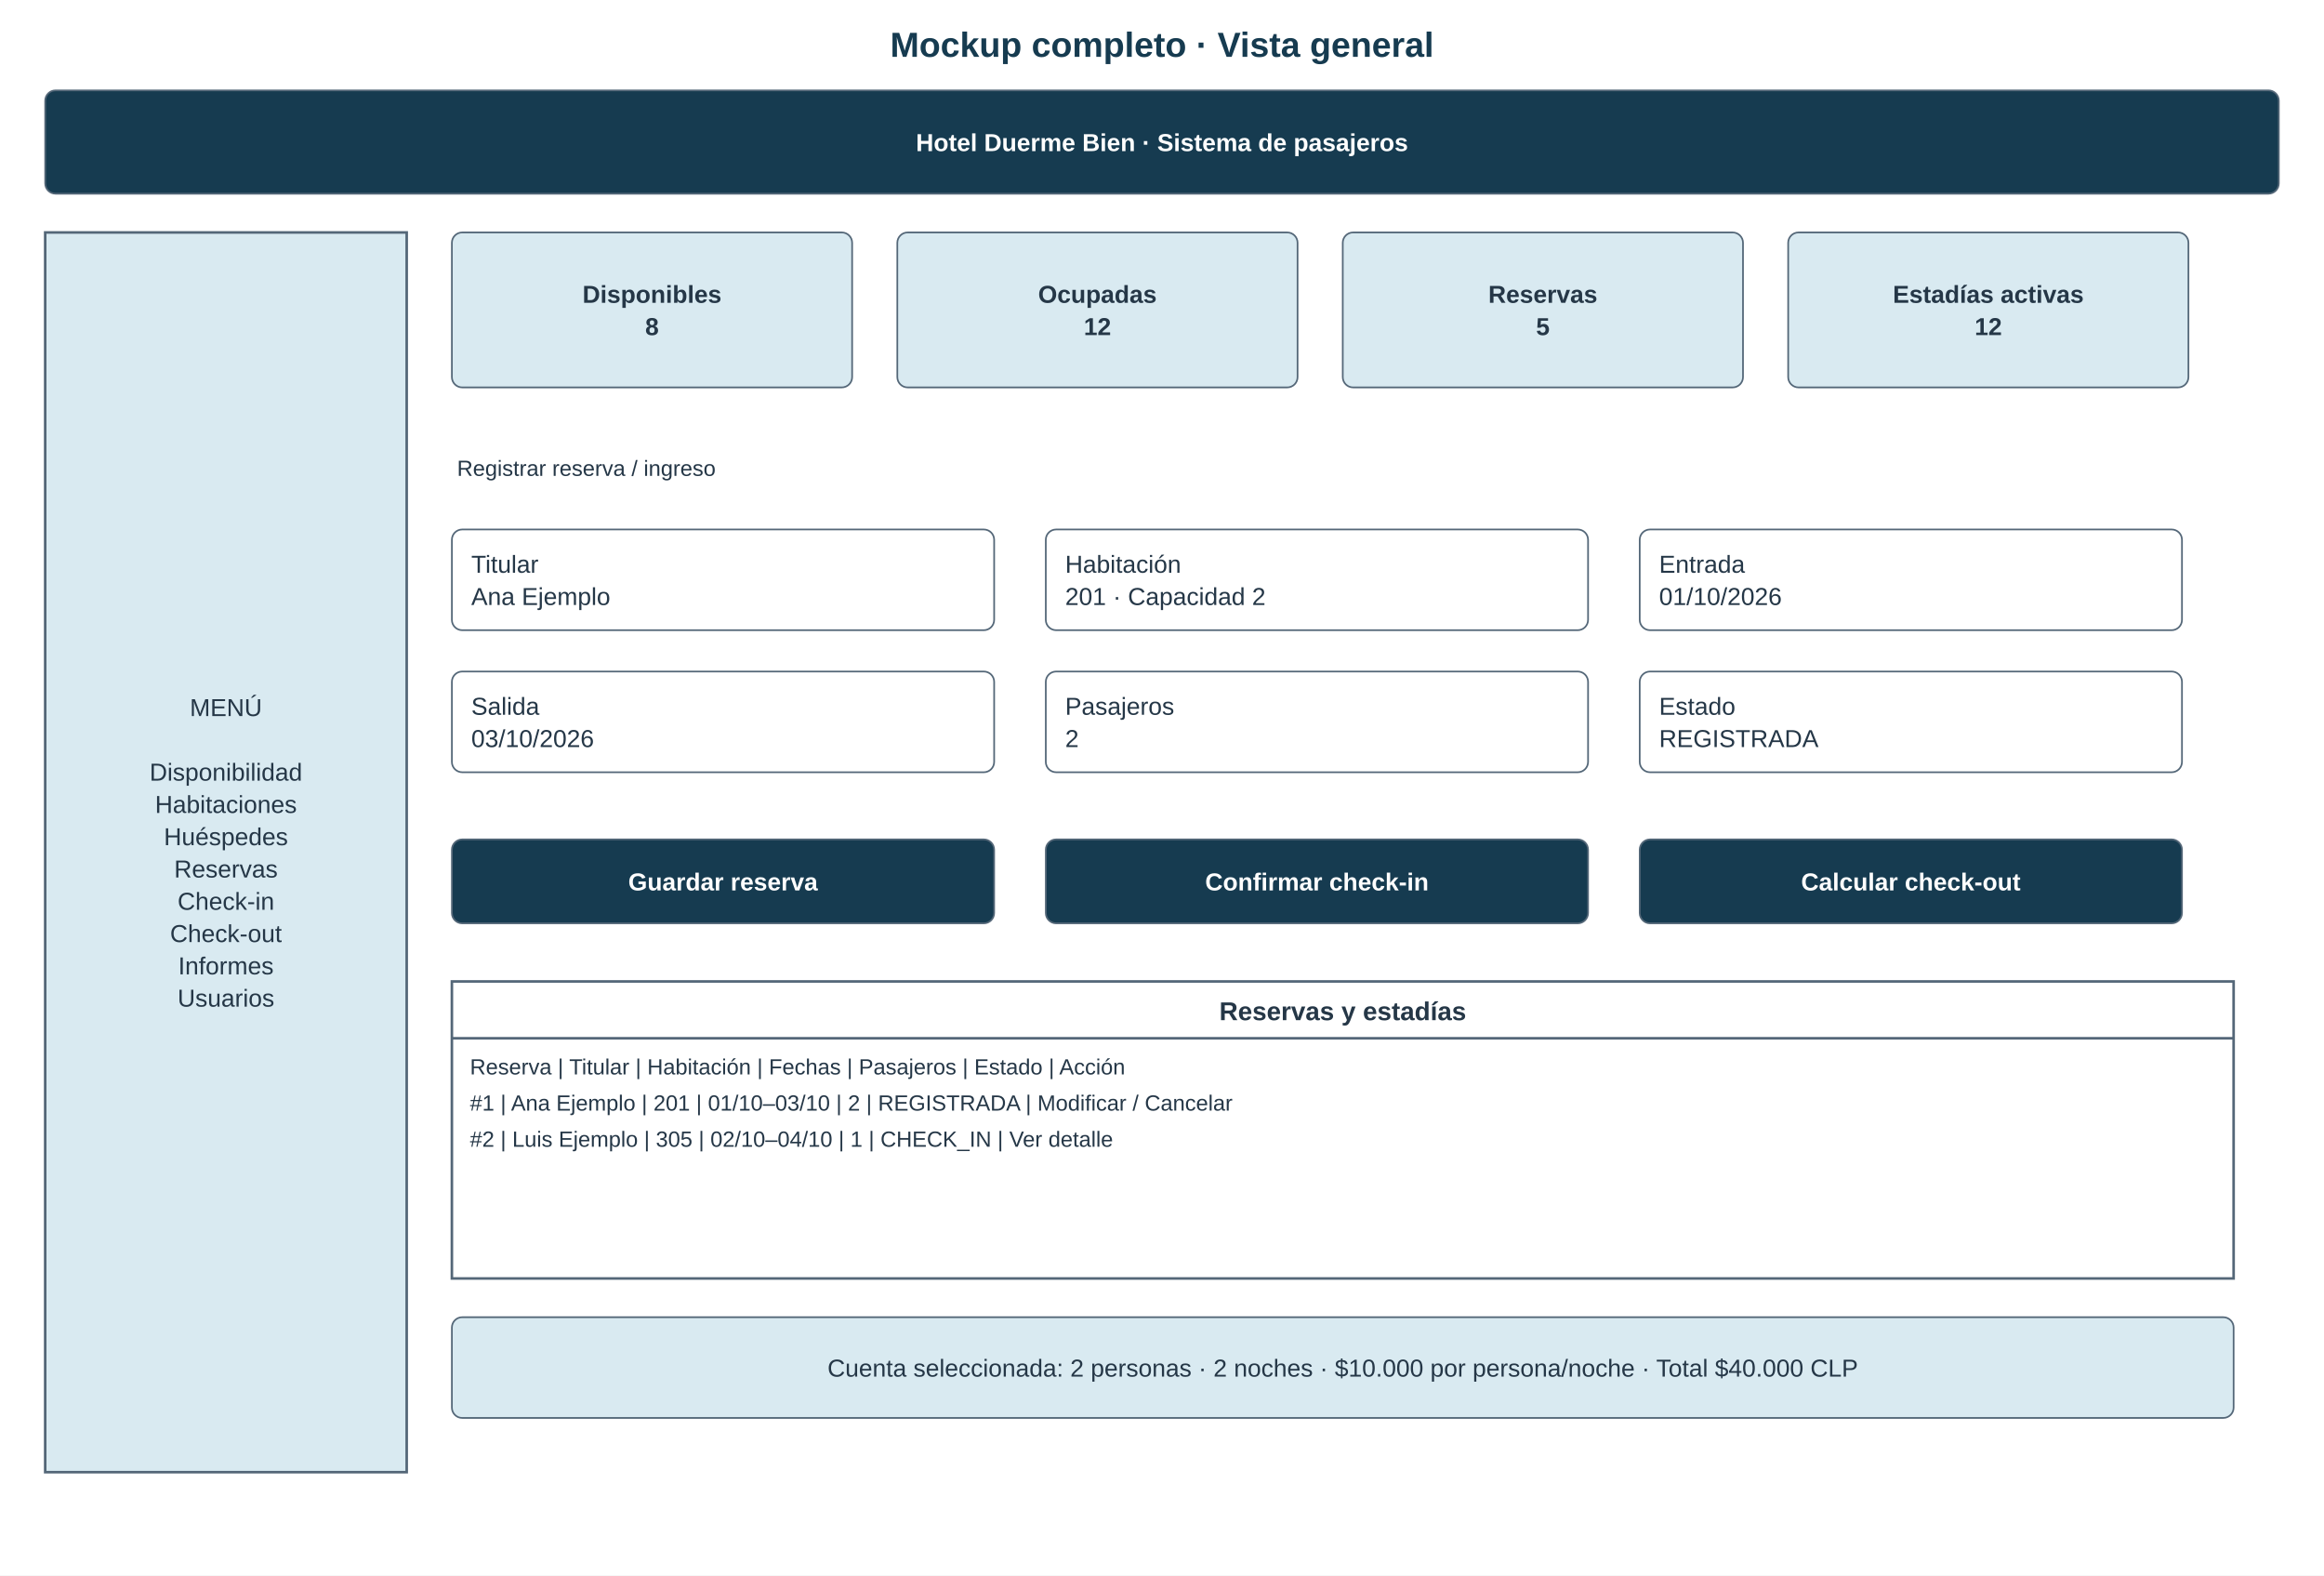
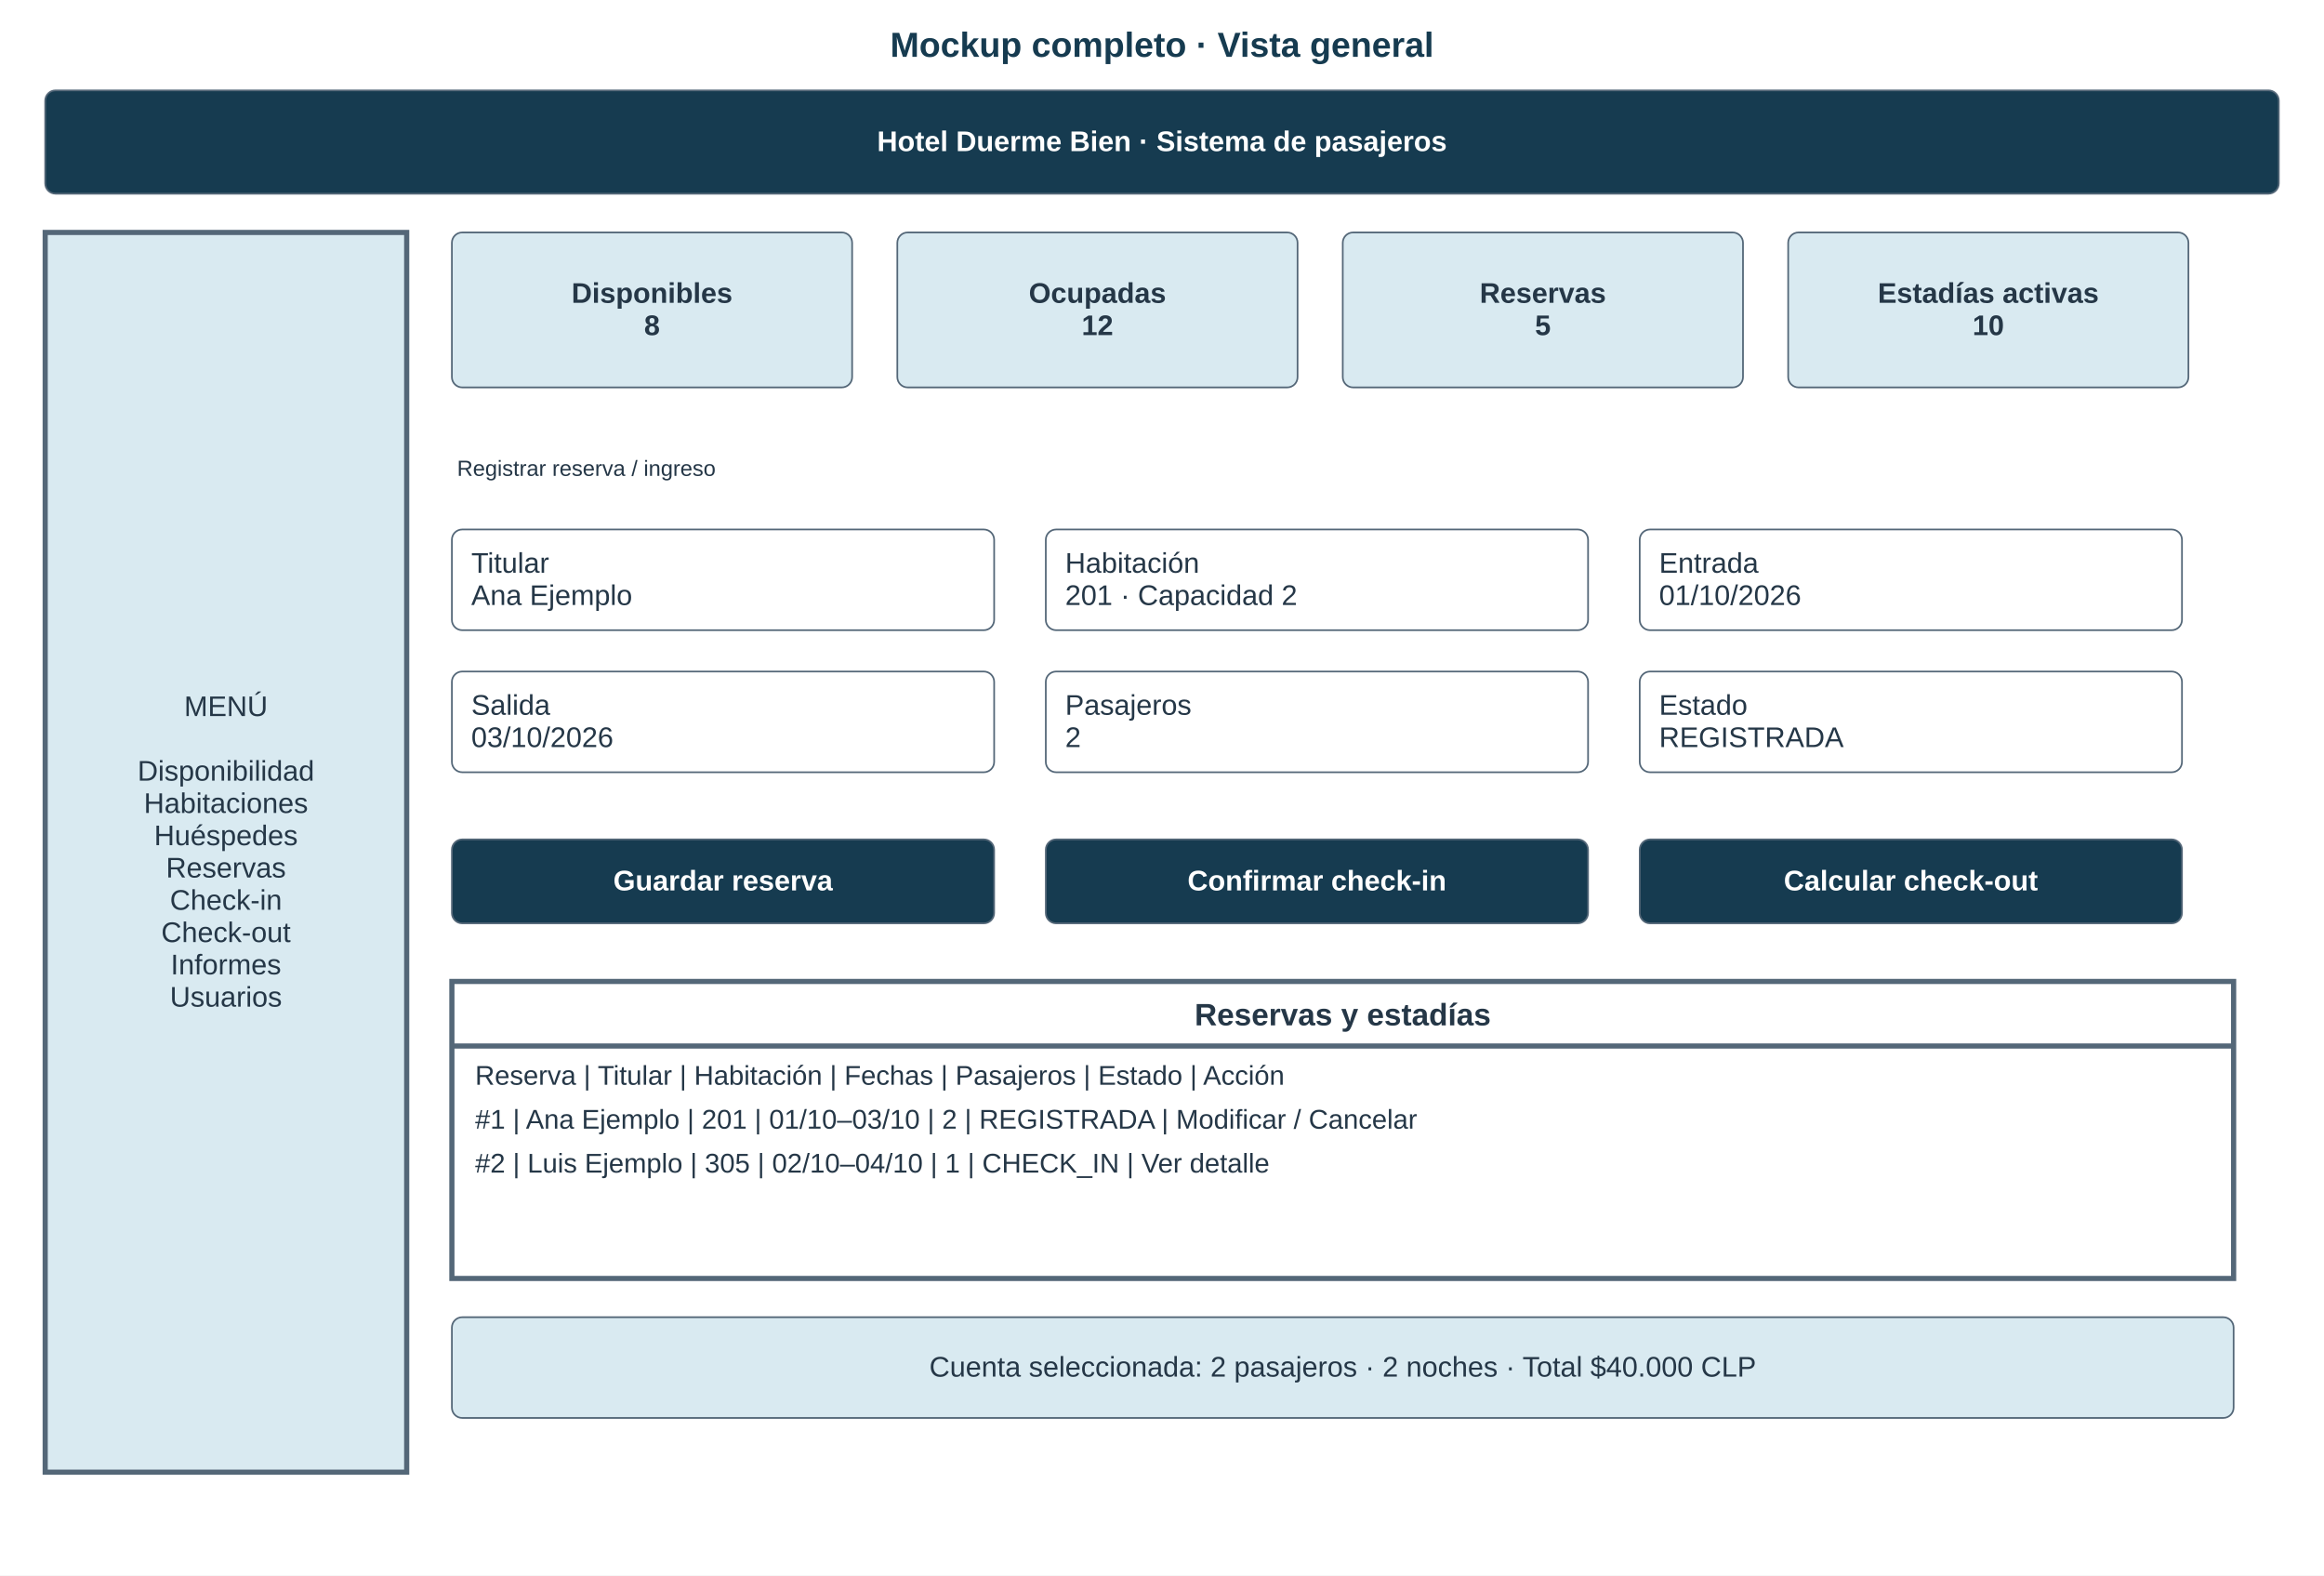
<svg xmlns="http://www.w3.org/2000/svg" width="1800" height="1220" viewBox="0 0 1800 1220">
  <rect width="100%" height="100%" fill="white" />
  <g font-family="Arial,sans-serif">
    <text x="900.0" y="44" font-size="27" text-anchor="middle" fill="#163b50" font-weight="bold">Mockup completo · Vista general</text>
    <rect x="35" y="70" width="1730" height="80" rx="8" fill="#163b50" stroke="#546778" stroke-width="1.3" />
-     <text x="900.0" y="117.0" font-size="19" text-anchor="middle" fill="#ffffff" font-weight="bold">Hotel Duerme Bien · Sistema de pasajeros</text>
-     <path d="M35,180 L315,180 L315,1140 L35,1140 Z" fill="#d9eaf1" stroke="#546778" stroke-width="2" />
-     <text x="175.0" y="554.5" font-size="19" text-anchor="middle" fill="#253747" font-weight="normal">MENÚ</text>
-     <text x="175.0" y="579.5" font-size="19" text-anchor="middle" fill="#253747" font-weight="normal" />
-     <text x="175.0" y="604.5" font-size="19" text-anchor="middle" fill="#253747" font-weight="normal">Disponibilidad</text>
-     <text x="175.0" y="629.5" font-size="19" text-anchor="middle" fill="#253747" font-weight="normal">Habitaciones</text>
-     <text x="175.0" y="654.5" font-size="19" text-anchor="middle" fill="#253747" font-weight="normal">Huéspedes</text>
-     <text x="175.0" y="679.5" font-size="19" text-anchor="middle" fill="#253747" font-weight="normal">Reservas</text>
-     <text x="175.0" y="704.5" font-size="19" text-anchor="middle" fill="#253747" font-weight="normal">Check-in</text>
-     <text x="175.0" y="729.5" font-size="19" text-anchor="middle" fill="#253747" font-weight="normal">Check-out</text>
-     <text x="175.0" y="754.5" font-size="19" text-anchor="middle" fill="#253747" font-weight="normal">Informes</text>
-     <text x="175.0" y="779.5" font-size="19" text-anchor="middle" fill="#253747" font-weight="normal">Usuarios</text>
+     <text x="900.0" y="117.0" font-size="22" text-anchor="middle" fill="#ffffff" font-weight="bold">Hotel Duerme Bien · Sistema de pasajeros</text>
+     <path d="M35,180 L315,180 L315,1140 L35,1140 Z" fill="#d9eaf1" stroke="#546778" stroke-width="4" />
+     <text x="175.0" y="554.5" font-size="22" text-anchor="middle" fill="#253747" font-weight="normal">MENÚ</text>
+     <text x="175.0" y="579.5" font-size="22" text-anchor="middle" fill="#253747" font-weight="normal" />
+     <text x="175.0" y="604.5" font-size="22" text-anchor="middle" fill="#253747" font-weight="normal">Disponibilidad</text>
+     <text x="175.0" y="629.5" font-size="22" text-anchor="middle" fill="#253747" font-weight="normal">Habitaciones</text>
+     <text x="175.0" y="654.5" font-size="22" text-anchor="middle" fill="#253747" font-weight="normal">Huéspedes</text>
+     <text x="175.0" y="679.5" font-size="22" text-anchor="middle" fill="#253747" font-weight="normal">Reservas</text>
+     <text x="175.0" y="704.5" font-size="22" text-anchor="middle" fill="#253747" font-weight="normal">Check-in</text>
+     <text x="175.0" y="729.5" font-size="22" text-anchor="middle" fill="#253747" font-weight="normal">Check-out</text>
+     <text x="175.0" y="754.5" font-size="22" text-anchor="middle" fill="#253747" font-weight="normal">Informes</text>
+     <text x="175.0" y="779.5" font-size="22" text-anchor="middle" fill="#253747" font-weight="normal">Usuarios</text>
    <rect x="350" y="180" width="310" height="120" rx="8" fill="#d9eaf1" stroke="#546778" stroke-width="1.3" />
-     <text x="505.0" y="234.5" font-size="19" text-anchor="middle" fill="#253747" font-weight="bold">Disponibles</text>
-     <text x="505.0" y="259.5" font-size="19" text-anchor="middle" fill="#253747" font-weight="bold">8</text>
+     <text x="505.0" y="234.5" font-size="22" text-anchor="middle" fill="#253747" font-weight="bold">Disponibles</text>
+     <text x="505.0" y="259.5" font-size="22" text-anchor="middle" fill="#253747" font-weight="bold">8</text>
    <rect x="695" y="180" width="310" height="120" rx="8" fill="#d9eaf1" stroke="#546778" stroke-width="1.3" />
-     <text x="850.0" y="234.5" font-size="19" text-anchor="middle" fill="#253747" font-weight="bold">Ocupadas</text>
-     <text x="850.0" y="259.5" font-size="19" text-anchor="middle" fill="#253747" font-weight="bold">12</text>
+     <text x="850.0" y="234.5" font-size="22" text-anchor="middle" fill="#253747" font-weight="bold">Ocupadas</text>
+     <text x="850.0" y="259.5" font-size="22" text-anchor="middle" fill="#253747" font-weight="bold">12</text>
    <rect x="1040" y="180" width="310" height="120" rx="8" fill="#d9eaf1" stroke="#546778" stroke-width="1.3" />
-     <text x="1195.0" y="234.5" font-size="19" text-anchor="middle" fill="#253747" font-weight="bold">Reservas</text>
-     <text x="1195.0" y="259.5" font-size="19" text-anchor="middle" fill="#253747" font-weight="bold">5</text>
+     <text x="1195.0" y="234.5" font-size="22" text-anchor="middle" fill="#253747" font-weight="bold">Reservas</text>
+     <text x="1195.0" y="259.5" font-size="22" text-anchor="middle" fill="#253747" font-weight="bold">5</text>
    <rect x="1385" y="180" width="310" height="120" rx="8" fill="#d9eaf1" stroke="#546778" stroke-width="1.3" />
-     <text x="1540.0" y="234.5" font-size="19" text-anchor="middle" fill="#253747" font-weight="bold">Estadías activas</text>
-     <text x="1540.0" y="259.5" font-size="19" text-anchor="middle" fill="#253747" font-weight="bold">12</text>
+     <text x="1540.0" y="234.5" font-size="22" text-anchor="middle" fill="#253747" font-weight="bold">Estadías activas</text>
+     <text x="1540.0" y="259.5" font-size="22" text-anchor="middle" fill="#253747" font-weight="bold">10</text>
    <text x="354" y="368.5" font-size="17" text-anchor="start" fill="#253747" font-weight="normal">Registrar reserva / ingreso</text>
    <rect x="350" y="410" width="420" height="78" rx="8" fill="#ffffff" stroke="#546778" stroke-width="1.3" />
-     <text x="365" y="443.5" font-size="19" text-anchor="start" fill="#253747" font-weight="normal">Titular</text>
-     <text x="365" y="468.5" font-size="19" text-anchor="start" fill="#253747" font-weight="normal">Ana Ejemplo</text>
+     <text x="365" y="443.5" font-size="22" text-anchor="start" fill="#253747" font-weight="normal">Titular</text>
+     <text x="365" y="468.5" font-size="22" text-anchor="start" fill="#253747" font-weight="normal">Ana Ejemplo</text>
    <rect x="810" y="410" width="420" height="78" rx="8" fill="#ffffff" stroke="#546778" stroke-width="1.3" />
-     <text x="825" y="443.5" font-size="19" text-anchor="start" fill="#253747" font-weight="normal">Habitación</text>
-     <text x="825" y="468.5" font-size="19" text-anchor="start" fill="#253747" font-weight="normal">201 · Capacidad 2</text>
+     <text x="825" y="443.5" font-size="22" text-anchor="start" fill="#253747" font-weight="normal">Habitación</text>
+     <text x="825" y="468.5" font-size="22" text-anchor="start" fill="#253747" font-weight="normal">201 · Capacidad 2</text>
    <rect x="1270" y="410" width="420" height="78" rx="8" fill="#ffffff" stroke="#546778" stroke-width="1.3" />
-     <text x="1285" y="443.5" font-size="19" text-anchor="start" fill="#253747" font-weight="normal">Entrada</text>
-     <text x="1285" y="468.5" font-size="19" text-anchor="start" fill="#253747" font-weight="normal">01/10/2026</text>
+     <text x="1285" y="443.5" font-size="22" text-anchor="start" fill="#253747" font-weight="normal">Entrada</text>
+     <text x="1285" y="468.5" font-size="22" text-anchor="start" fill="#253747" font-weight="normal">01/10/2026</text>
    <rect x="350" y="520" width="420" height="78" rx="8" fill="#ffffff" stroke="#546778" stroke-width="1.3" />
-     <text x="365" y="553.5" font-size="19" text-anchor="start" fill="#253747" font-weight="normal">Salida</text>
-     <text x="365" y="578.5" font-size="19" text-anchor="start" fill="#253747" font-weight="normal">03/10/2026</text>
+     <text x="365" y="553.5" font-size="22" text-anchor="start" fill="#253747" font-weight="normal">Salida</text>
+     <text x="365" y="578.5" font-size="22" text-anchor="start" fill="#253747" font-weight="normal">03/10/2026</text>
    <rect x="810" y="520" width="420" height="78" rx="8" fill="#ffffff" stroke="#546778" stroke-width="1.3" />
-     <text x="825" y="553.5" font-size="19" text-anchor="start" fill="#253747" font-weight="normal">Pasajeros</text>
-     <text x="825" y="578.5" font-size="19" text-anchor="start" fill="#253747" font-weight="normal">2</text>
+     <text x="825" y="553.5" font-size="22" text-anchor="start" fill="#253747" font-weight="normal">Pasajeros</text>
+     <text x="825" y="578.5" font-size="22" text-anchor="start" fill="#253747" font-weight="normal">2</text>
    <rect x="1270" y="520" width="420" height="78" rx="8" fill="#ffffff" stroke="#546778" stroke-width="1.3" />
-     <text x="1285" y="553.5" font-size="19" text-anchor="start" fill="#253747" font-weight="normal">Estado</text>
-     <text x="1285" y="578.5" font-size="19" text-anchor="start" fill="#253747" font-weight="normal">REGISTRADA</text>
+     <text x="1285" y="553.5" font-size="22" text-anchor="start" fill="#253747" font-weight="normal">Estado</text>
+     <text x="1285" y="578.5" font-size="22" text-anchor="start" fill="#253747" font-weight="normal">REGISTRADA</text>
    <rect x="350" y="650" width="420" height="65" rx="8" fill="#163b50" stroke="#546778" stroke-width="1.3" />
-     <text x="560.0" y="689.5" font-size="19" text-anchor="middle" fill="#ffffff" font-weight="bold">Guardar reserva</text>
+     <text x="560.0" y="689.5" font-size="22" text-anchor="middle" fill="#ffffff" font-weight="bold">Guardar reserva</text>
    <rect x="810" y="650" width="420" height="65" rx="8" fill="#163b50" stroke="#546778" stroke-width="1.3" />
-     <text x="1020.0" y="689.5" font-size="19" text-anchor="middle" fill="#ffffff" font-weight="bold">Confirmar check-in</text>
+     <text x="1020.0" y="689.5" font-size="22" text-anchor="middle" fill="#ffffff" font-weight="bold">Confirmar check-in</text>
    <rect x="1270" y="650" width="420" height="65" rx="8" fill="#163b50" stroke="#546778" stroke-width="1.3" />
-     <text x="1480.0" y="689.5" font-size="19" text-anchor="middle" fill="#ffffff" font-weight="bold">Calcular check-out</text>
-     <path d="M350,760 L1730,760 L1730,990 L350,990 Z" fill="#ffffff" stroke="#546778" stroke-width="2" />
-     <path d="M350,804 L1730,804" fill="none" stroke="#546778" stroke-width="2" />
-     <text x="1040.0" y="790" font-size="20" text-anchor="middle" fill="#253747" font-weight="bold">Reservas y estadías</text>
-     <text x="364" y="832" font-size="17" text-anchor="start" fill="#253747" font-weight="normal">Reserva | Titular | Habitación | Fechas | Pasajeros | Estado | Acción</text>
-     <text x="364" y="860" font-size="17" text-anchor="start" fill="#253747" font-weight="normal">#1 | Ana Ejemplo | 201 | 01/10–03/10 | 2 | REGISTRADA | Modificar / Cancelar</text>
-     <text x="364" y="888" font-size="17" text-anchor="start" fill="#253747" font-weight="normal">#2 | Luis Ejemplo | 305 | 02/10–04/10 | 1 | CHECK_IN | Ver detalle</text>
+     <text x="1480.0" y="689.5" font-size="22" text-anchor="middle" fill="#ffffff" font-weight="bold">Calcular check-out</text>
+     <path d="M350,760 L1730,760 L1730,990 L350,990 Z" fill="#ffffff" stroke="#546778" stroke-width="4" />
+     <path d="M350,810 L1730,810" fill="none" stroke="#546778" stroke-width="4" />
+     <text x="1040.0" y="794" font-size="24" text-anchor="middle" fill="#253747" font-weight="bold">Reservas y estadías</text>
+     <text x="368" y="840" font-size="21" text-anchor="start" fill="#253747" font-weight="normal">Reserva | Titular | Habitación | Fechas | Pasajeros | Estado | Acción</text>
+     <text x="368" y="874" font-size="21" text-anchor="start" fill="#253747" font-weight="normal">#1 | Ana Ejemplo | 201 | 01/10–03/10 | 2 | REGISTRADA | Modificar / Cancelar</text>
+     <text x="368" y="908" font-size="21" text-anchor="start" fill="#253747" font-weight="normal">#2 | Luis Ejemplo | 305 | 02/10–04/10 | 1 | CHECK_IN | Ver detalle</text>
    <rect x="350" y="1020" width="1380" height="78" rx="8" fill="#d9eaf1" stroke="#546778" stroke-width="1.3" />
-     <text x="1040.0" y="1066.0" font-size="19" text-anchor="middle" fill="#253747" font-weight="normal">Cuenta seleccionada: 2 personas · 2 noches · $10.000 por persona/noche · Total $40.000 CLP</text>
+     <text x="1040.0" y="1066.0" font-size="22" text-anchor="middle" fill="#253747" font-weight="normal">Cuenta seleccionada: 2 pasajeros · 2 noches · Total $40.000 CLP</text>
  </g>
</svg>
